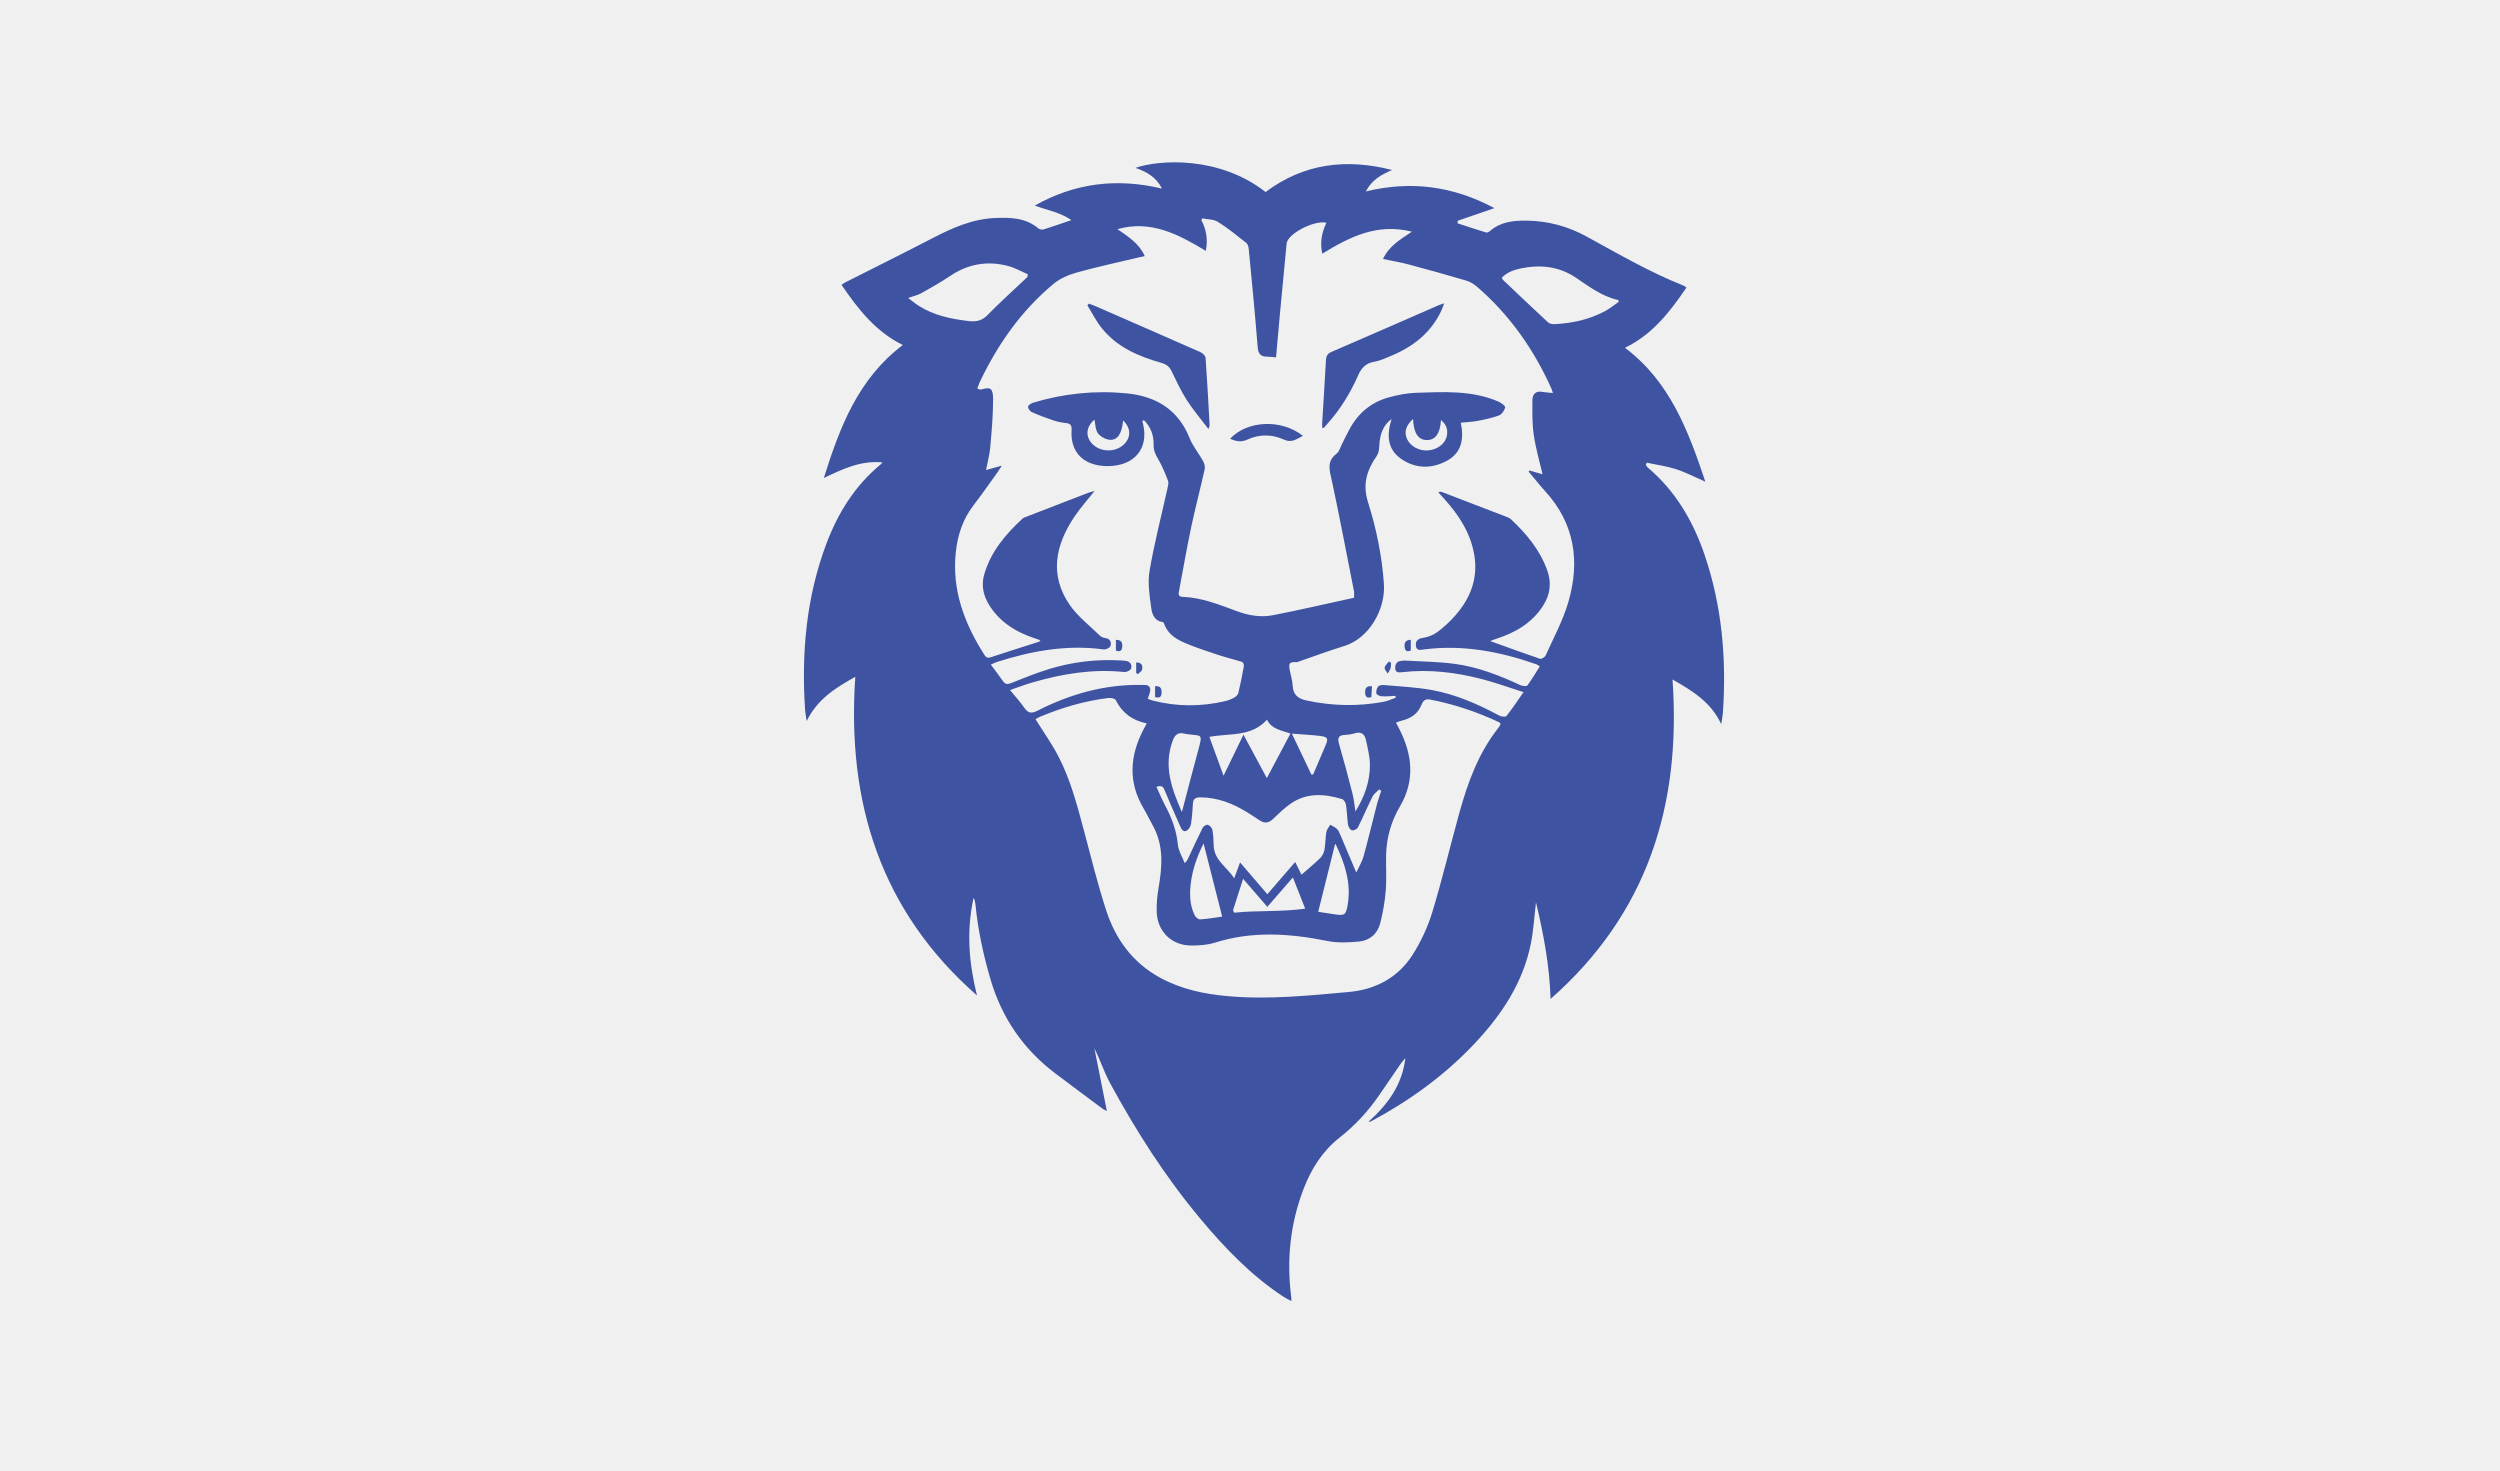
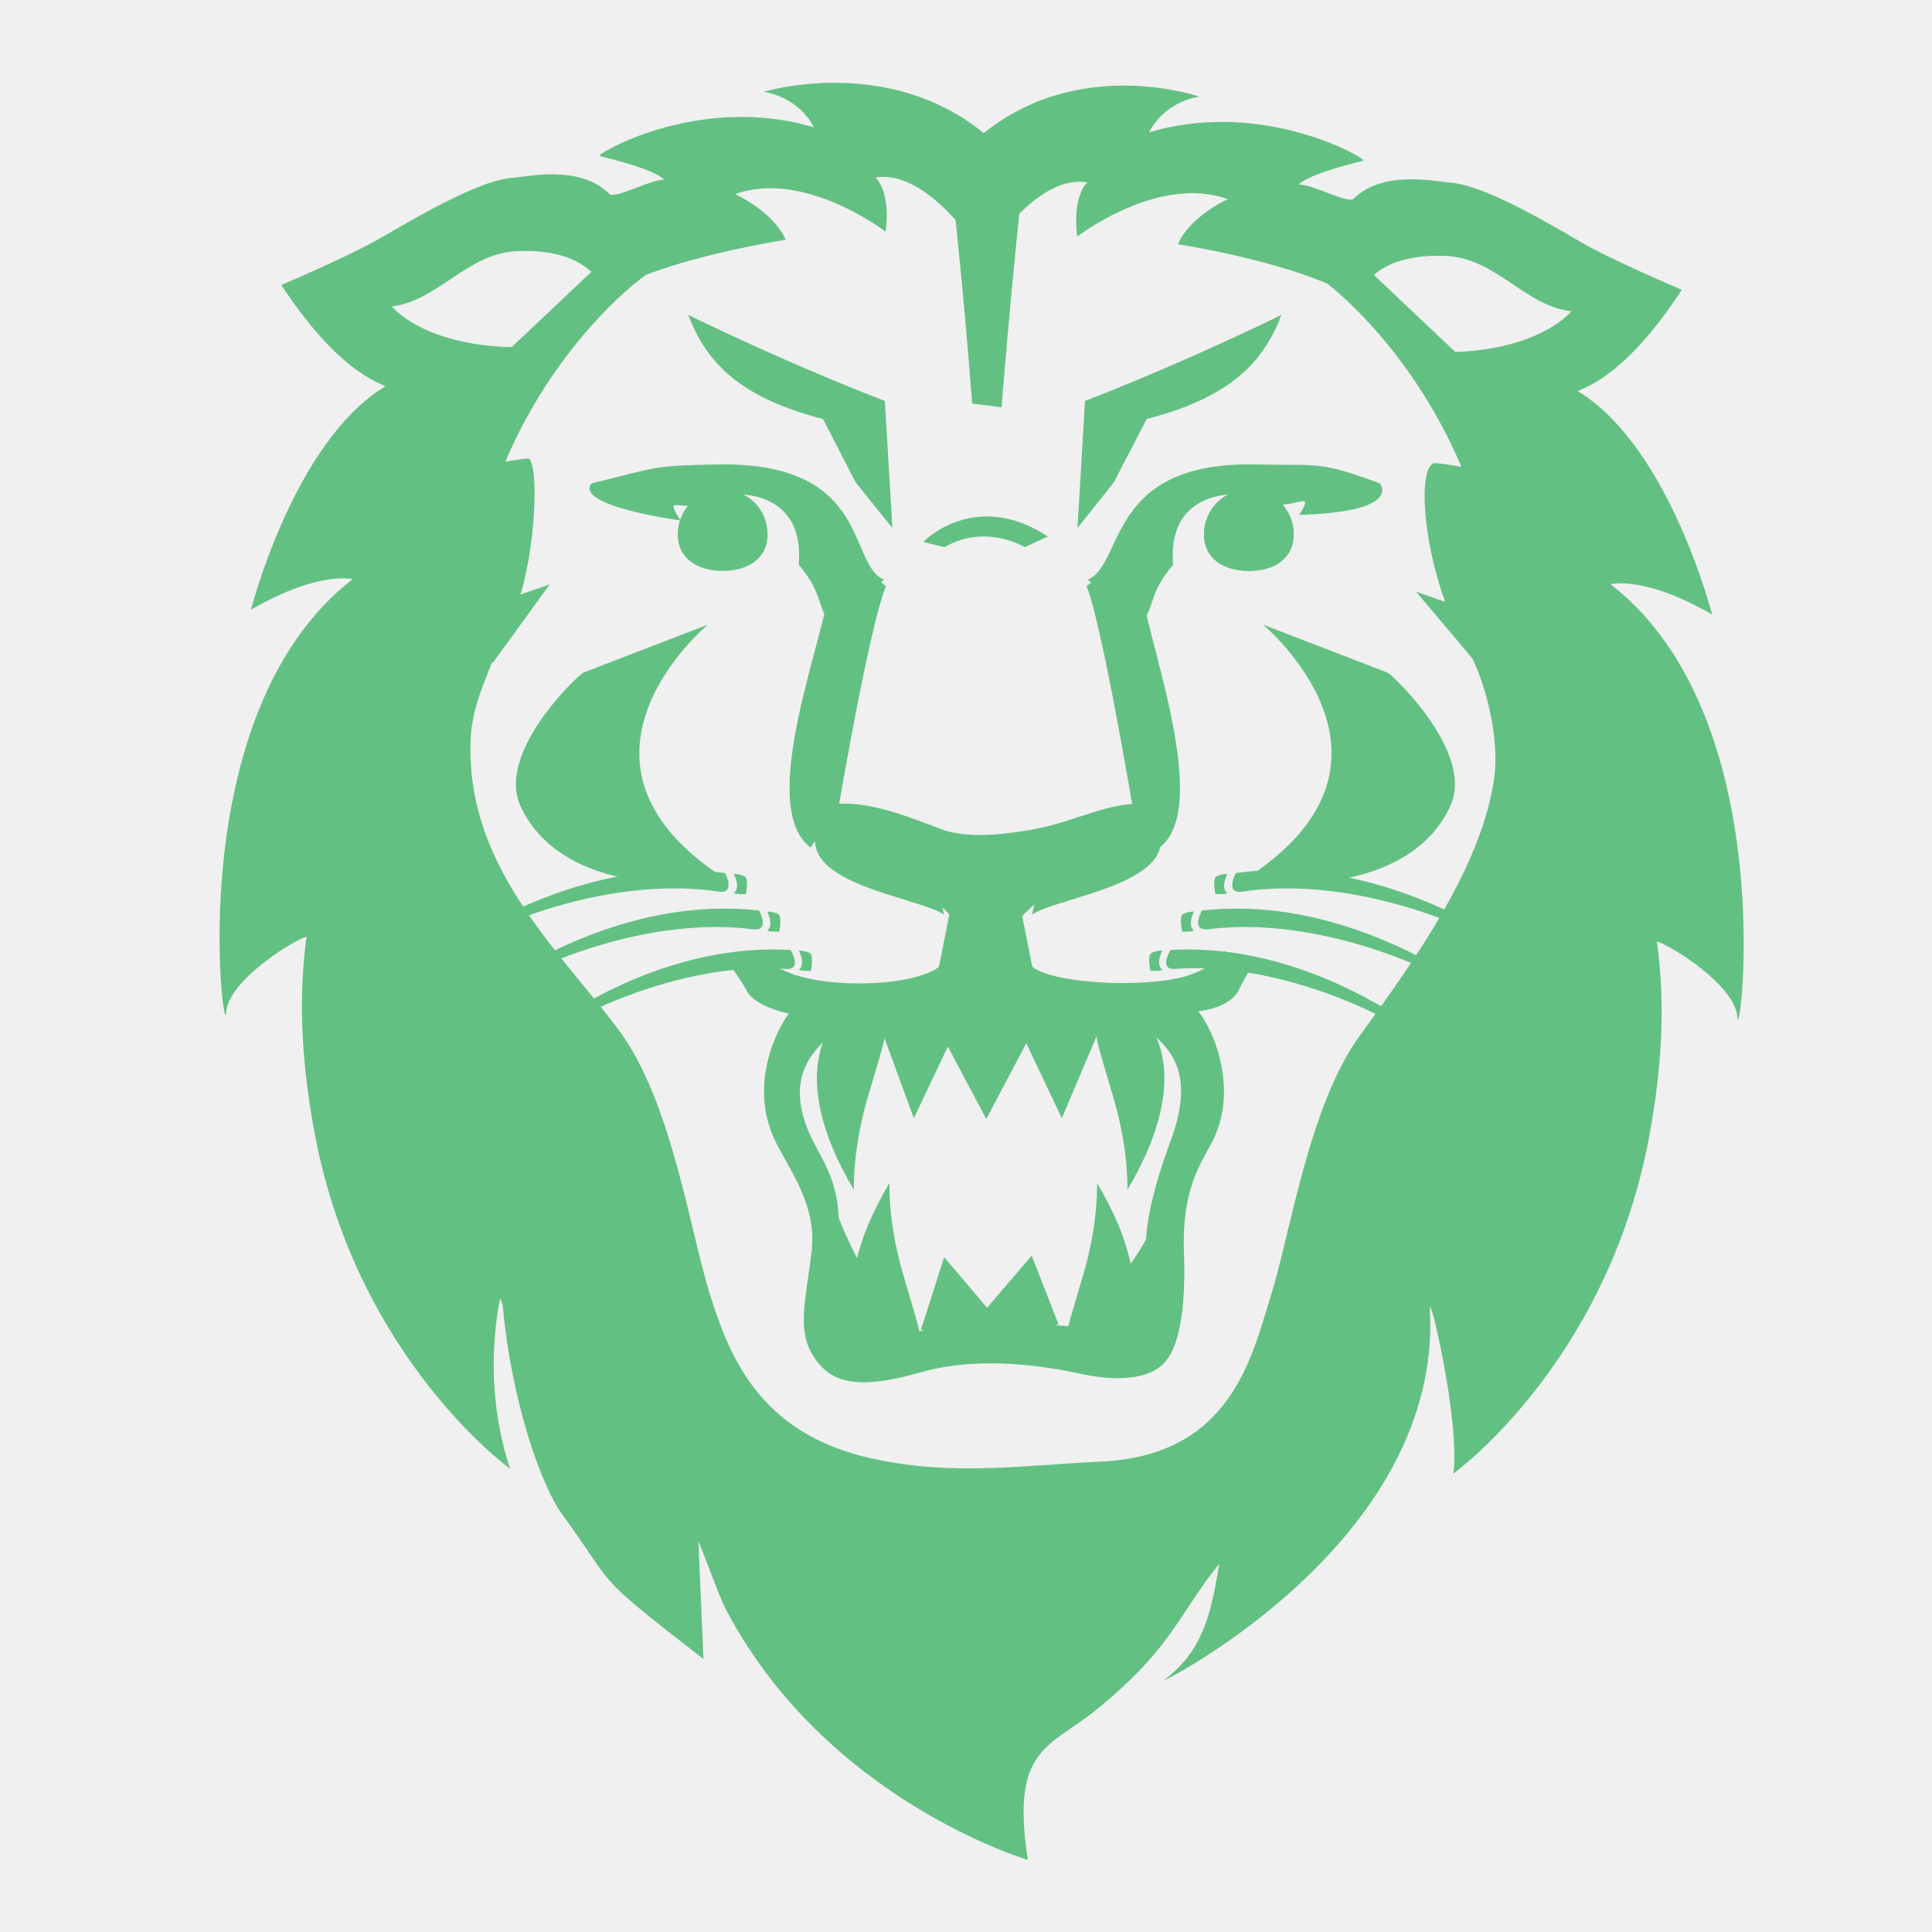
- <svg xmlns="http://www.w3.org/2000/svg" version="1.1" id="Layer_1" x="0px" y="0px" viewBox="0 0 133.965 78.795" style="enable-background:new 0 0 133.965 78.795;" xml:space="preserve">
+ <svg xmlns="http://www.w3.org/2000/svg" version="1.1" id="Layer_1" x="0px" y="0px" viewBox="0 0 100 100" style="enable-background:new 0 0 100 100;" xml:space="preserve">
  <style type="text/css">
- 	.st0{fill:#4153A4;}
- 	.st1{fill:#121245;}
- 	.st2{fill:#ABB8DE;}
- 	.st3{fill:#2C2C81;}
- 	.st4{clip-path:url(#SVGID_2_);fill:#4853A4;}
- 	.st5{clip-path:url(#SVGID_2_);}
- 	.st6{fill:#B8BBD8;}
- 	.st7{fill:#EDEDF5;}
- 	.st8{fill:none;stroke:#121245;stroke-miterlimit:10;}
- 	.st9{fill:none;stroke:#121245;stroke-miterlimit:10;stroke-dasharray:4.104,4.104;}
- 	.st10{fill:#3E54A3;}
- 	.st11{fill:none;stroke:#121245;stroke-miterlimit:10;stroke-dasharray:3.97,3.97;}
- 	.st12{fill:#FFFFFF;}
+ 	.st0{fill:#63C083;}
+ 	.st1{fill:#75C275;}
+ 	.st2{fill:#65C086;}
+ 	.st3{fill:none;stroke:#65C086;stroke-miterlimit:10;}
</style>
  <g>
-     <path class="st10" d="M45.832,36.269c-1.046,0.584-2.02,1.182-2.605,2.366   c-0.037-0.253-0.076-0.427-0.087-0.603c-0.2-3.05,0.063-6.042,1.153-8.924   c0.614-1.624,1.511-3.062,2.858-4.19c0.044-0.037,0.1-0.061,0.123-0.141   c-1.15-0.11-2.128,0.362-3.129,0.837c0.851-2.701,1.826-5.31,4.234-7.127   c-1.456-0.713-2.398-1.922-3.286-3.223c0.08-0.054,0.131-0.097,0.188-0.126   c1.555-0.787,3.118-1.559,4.665-2.363c1.071-0.557,2.151-1.045,3.387-1.093   c0.83-0.033,1.63-0.015,2.31,0.558c0.066,0.056,0.203,0.079,0.287,0.052   c0.473-0.147,0.94-0.314,1.483-0.499c-0.638-0.428-1.316-0.536-1.964-0.776   c2.126-1.205,4.382-1.491,6.818-0.911c-0.323-0.632-0.835-0.904-1.424-1.11   c1.277-0.444,4.498-0.648,6.975,1.295c2.047-1.541,4.33-1.809,6.779-1.182   c-0.558,0.243-1.082,0.516-1.407,1.15c2.428-0.591,4.676-0.286,6.89,0.893   c-0.717,0.247-1.344,0.464-1.972,0.68c0.001,0.045,0.002,0.091,0.002,0.136   c0.507,0.165,1.013,0.335,1.524,0.49c0.059,0.018,0.158-0.037,0.215-0.085   c0.571-0.493,1.256-0.56,1.968-0.55c1.14,0.016,2.206,0.305,3.203,0.852   c1.703,0.932,3.383,1.91,5.194,2.63c0.042,0.017,0.077,0.05,0.157,0.104   c-0.884,1.302-1.828,2.519-3.294,3.228c2.399,1.807,3.382,4.416,4.306,7.175   c-0.582-0.254-1.061-0.508-1.57-0.671c-0.51-0.163-1.048-0.236-1.574-0.348   c-0.015,0.04-0.031,0.081-0.046,0.121c0.036,0.049,0.065,0.106,0.11,0.145   c1.485,1.255,2.425,2.867,3.042,4.681c0.935,2.75,1.176,5.585,0.977,8.468   c-0.012,0.173-0.05,0.344-0.089,0.597c-0.55-1.184-1.536-1.781-2.609-2.394   c0.477,6.775-1.371,12.578-6.534,17.117c-0.056-1.743-0.363-3.429-0.783-5.174   c-0.095,0.792-0.134,1.508-0.273,2.204c-0.426,2.125-1.587,3.852-3.048,5.395   c-1.598,1.688-3.459,3.031-5.503,4.128c-0.039,0.021-0.082,0.033-0.153,0.028   c1.031-0.914,1.808-1.974,1.978-3.407c-0.075,0.088-0.159,0.17-0.224,0.264   c-0.39,0.564-0.777,1.131-1.164,1.698c-0.594,0.872-1.307,1.642-2.132,2.291   c-0.922,0.725-1.512,1.664-1.925,2.73c-0.724,1.872-0.925,3.809-0.674,5.796   c0.007,0.055,0.008,0.111,0.016,0.242c-0.191-0.106-0.342-0.175-0.478-0.266   c-1.703-1.133-3.102-2.589-4.404-4.147c-1.88-2.249-3.448-4.708-4.844-7.278   c-0.319-0.588-0.524-1.239-0.834-1.853c0.218,1.098,0.437,2.196,0.667,3.353   c-0.106-0.051-0.158-0.067-0.198-0.097c-0.858-0.639-1.719-1.275-2.572-1.921   c-1.706-1.291-2.855-2.966-3.46-5.021c-0.389-1.32-0.679-2.658-0.812-4.028   c-0.012-0.12-0.038-0.238-0.099-0.352c-0.393,1.758-0.254,3.493,0.182,5.23   C47.2,48.821,45.367,43.026,45.832,36.269z M61.302,22.52   c-0.029,0.011-0.058,0.021-0.088,0.032c0.019,0.088,0.04,0.176,0.058,0.264   c0.226,1.104-0.341,1.944-1.455,2.124c-0.272,0.044-0.56,0.05-0.833,0.015   c-1.051-0.133-1.627-0.831-1.563-1.892c0.015-0.247-0.035-0.365-0.294-0.393   c-0.23-0.024-0.463-0.069-0.682-0.143c-0.395-0.132-0.786-0.279-1.165-0.449   c-0.094-0.042-0.198-0.201-0.187-0.293c0.01-0.081,0.165-0.175,0.273-0.208   c1.634-0.49,3.303-0.666,5.002-0.499c1.583,0.155,2.766,0.866,3.382,2.407   c0.173,0.432,0.488,0.805,0.716,1.217c0.07,0.127,0.118,0.307,0.088,0.443   c-0.229,1.033-0.501,2.056-0.72,3.09c-0.238,1.126-0.434,2.261-0.646,3.392   c-0.03,0.158-0.088,0.345,0.178,0.355c1.032,0.038,1.974,0.421,2.922,0.771   c0.626,0.231,1.275,0.34,1.92,0.214c1.456-0.283,2.901-0.621,4.35-0.937   c0-0.158,0.015-0.252-0.002-0.339c-0.389-1.973-0.763-3.95-1.184-5.916   c-0.117-0.547-0.309-1.04,0.25-1.466c0.151-0.115,0.207-0.358,0.303-0.544   c0.139-0.269,0.266-0.543,0.413-0.808c0.468-0.846,1.166-1.419,2.099-1.668   c0.469-0.125,0.957-0.226,1.44-0.241c1.498-0.047,3.008-0.143,4.434,0.479   c0.141,0.062,0.365,0.236,0.347,0.304c-0.044,0.165-0.179,0.371-0.328,0.428   c-0.365,0.139-0.756,0.218-1.142,0.292c-0.291,0.056-0.59,0.067-0.91,0.1   c0.177,0.868,0.054,1.617-0.76,2.049c-0.809,0.43-1.655,0.42-2.42-0.099   c-0.769-0.522-0.795-1.299-0.53-2.144c-0.439,0.318-0.633,0.791-0.659,1.464   c-0.007,0.175-0.041,0.378-0.137,0.515c-0.531,0.759-0.768,1.516-0.465,2.476   c0.447,1.417,0.745,2.876,0.851,4.373c0.095,1.346-0.777,2.919-2.126,3.333   c-0.822,0.252-1.628,0.554-2.442,0.834c-0.033,0.011-0.067,0.031-0.1,0.029   c-0.393-0.017-0.45,0.048-0.374,0.444c0.052,0.274,0.14,0.546,0.153,0.822   c0.023,0.485,0.297,0.693,0.73,0.787c1.382,0.298,2.768,0.332,4.158,0.069   c0.218-0.041,0.425-0.142,0.636-0.215c-0.007-0.034-0.014-0.067-0.021-0.101   c-0.237,0.012-0.474,0.04-0.71,0.027c-0.11-0.006-0.286-0.074-0.306-0.147   c-0.03-0.114,0.016-0.282,0.091-0.378c0.054-0.069,0.211-0.089,0.318-0.08   c0.855,0.078,1.718,0.114,2.559,0.267c1.279,0.232,2.465,0.75,3.608,1.366   c0.109,0.059,0.342,0.088,0.389,0.029c0.309-0.386,0.582-0.8,0.92-1.281   c-0.782-0.248-1.479-0.503-2.193-0.69c-1.416-0.369-2.854-0.551-4.32-0.379   c-0.162,0.019-0.356,0.03-0.364-0.207c-0.007-0.198,0.063-0.37,0.302-0.397   c0.069-0.008,0.139-0.025,0.208-0.021c0.903,0.055,1.813,0.059,2.708,0.182   c1.217,0.166,2.36,0.611,3.472,1.129c0.115,0.053,0.345,0.084,0.389,0.026   c0.242-0.32,0.443-0.671,0.667-1.026c-0.091-0.056-0.136-0.095-0.188-0.113   c-1.943-0.678-3.927-1.059-5.995-0.796c-0.195,0.025-0.428,0.097-0.456-0.204   c-0.025-0.263,0.119-0.373,0.393-0.416c0.261-0.041,0.538-0.147,0.75-0.303   c0.343-0.255,0.665-0.55,0.949-0.871c0.808-0.911,1.238-1.958,1.048-3.202   c-0.186-1.211-0.822-2.183-1.62-3.071c-0.105-0.116-0.211-0.231-0.317-0.346   c0.093-0.044,0.148-0.038,0.198-0.018c1.162,0.445,2.324,0.891,3.485,1.339   c0.075,0.029,0.153,0.066,0.21,0.12c0.833,0.778,1.55,1.643,1.942,2.732   c0.24,0.665,0.167,1.294-0.221,1.899c-0.6,0.935-1.487,1.445-2.51,1.774   c-0.112,0.036-0.222,0.08-0.328,0.119c0.905,0.326,1.785,0.651,2.674,0.951   c0.075,0.025,0.26-0.087,0.3-0.177c0.422-0.943,0.925-1.865,1.213-2.848   c0.638-2.174,0.355-4.207-1.233-5.948c-0.31-0.34-0.594-0.704-0.891-1.057   c0.013-0.02,0.027-0.04,0.04-0.06c0.234,0.067,0.468,0.134,0.705,0.202   c-0.168-0.733-0.372-1.417-0.471-2.115c-0.087-0.616-0.078-1.249-0.07-1.873   c0.004-0.303,0.184-0.494,0.536-0.426c0.172,0.033,0.349,0.039,0.56,0.061   c-0.036-0.112-0.048-0.168-0.071-0.22c-0.945-2.109-2.242-3.963-3.999-5.479   c-0.163-0.14-0.364-0.263-0.569-0.324c-1.036-0.306-2.077-0.596-3.121-0.874   c-0.432-0.115-0.876-0.187-1.344-0.285c0.322-0.695,0.918-1.04,1.55-1.464   c-1.867-0.467-3.338,0.283-4.804,1.18c-0.135-0.613-0.024-1.143,0.222-1.655   c-0.586-0.15-1.894,0.485-2.106,1.008c-0.03,0.073-0.031,0.159-0.039,0.24   c-0.116,1.204-0.232,2.408-0.344,3.612c-0.072,0.772-0.138,1.545-0.21,2.35   c-0.189-0.015-0.337-0.036-0.484-0.036c-0.363,0.001-0.473-0.173-0.502-0.534   c-0.138-1.739-0.308-3.475-0.474-5.211c-0.012-0.12-0.045-0.28-0.128-0.346   c-0.497-0.395-0.992-0.798-1.528-1.133c-0.229-0.143-0.557-0.13-0.84-0.188   c-0.016,0.031-0.031,0.063-0.047,0.094c0.27,0.512,0.357,1.045,0.24,1.648   c-1.483-0.895-2.953-1.668-4.735-1.163c0.566,0.396,1.152,0.749,1.464,1.444   c-0.173,0.038-0.308,0.065-0.441,0.097c-1.074,0.257-2.155,0.488-3.217,0.786   c-0.436,0.123-0.89,0.32-1.234,0.607c-1.728,1.437-2.99,3.238-3.95,5.259   c-0.053,0.111-0.087,0.231-0.129,0.345c0.053,0.026,0.073,0.042,0.094,0.044   c0.046,0.005,0.096,0.014,0.139,0.002c0.474-0.138,0.609-0.063,0.61,0.539   c0.001,0.857-0.078,1.716-0.153,2.571c-0.034,0.388-0.14,0.769-0.225,1.212   c0.281-0.078,0.518-0.143,0.846-0.234c-0.121,0.186-0.184,0.292-0.256,0.392   c-0.422,0.585-0.834,1.177-1.273,1.749c-0.564,0.735-0.838,1.585-0.936,2.479   c-0.222,2.041,0.459,3.846,1.541,5.534c0.121,0.19,0.248,0.142,0.415,0.086   c0.805-0.266,1.614-0.52,2.421-0.779c0.048-0.016,0.095-0.037,0.158-0.062   c-0.042-0.04-0.055-0.062-0.074-0.069c-0.098-0.035-0.198-0.066-0.297-0.1   c-0.841-0.288-1.59-0.715-2.148-1.429c-0.467-0.599-0.713-1.251-0.481-2.016   c0.363-1.201,1.14-2.117,2.038-2.947c0.057-0.052,0.143-0.076,0.218-0.105   c1.095-0.425,2.191-0.849,3.287-1.271c0.101-0.039,0.208-0.061,0.358-0.104   c-0.39,0.493-0.774,0.916-1.087,1.385c-1.015,1.519-1.348,3.118-0.245,4.72   c0.433,0.628,1.073,1.114,1.627,1.656c0.069,0.067,0.184,0.107,0.283,0.121   c0.272,0.036,0.331,0.235,0.272,0.428c-0.028,0.092-0.248,0.196-0.365,0.18   c-1.96-0.266-3.846,0.076-5.703,0.667c-0.104,0.033-0.202,0.085-0.343,0.145   c0.237,0.321,0.449,0.596,0.646,0.881c0.121,0.176,0.237,0.191,0.437,0.112   c0.669-0.267,1.339-0.539,2.026-0.75c1.255-0.386,2.545-0.541,3.86-0.465   c0.081,0.005,0.162,0.013,0.243,0.021c0.252,0.025,0.361,0.203,0.309,0.41   c-0.023,0.092-0.244,0.204-0.363,0.191c-1.685-0.181-3.317,0.092-4.927,0.557   c-0.385,0.111-0.761,0.258-1.202,0.409c0.287,0.351,0.546,0.631,0.762,0.943   c0.202,0.293,0.377,0.332,0.711,0.161c1.756-0.894,3.61-1.418,5.6-1.379   c0.187,0.004,0.414-0.021,0.439,0.228c0.015,0.154-0.075,0.318-0.128,0.515   c0.042,0.015,0.158,0.067,0.279,0.098c1.287,0.328,2.578,0.33,3.868,0.026   c0.168-0.04,0.335-0.105,0.485-0.19c0.092-0.052,0.196-0.151,0.219-0.247   c0.114-0.474,0.209-0.954,0.295-1.435c0.013-0.07-0.04-0.209-0.092-0.226   c-0.412-0.133-0.835-0.23-1.245-0.365c-0.585-0.192-1.173-0.384-1.741-0.62   c-0.507-0.211-0.989-0.483-1.191-1.054c-0.014-0.04-0.049-0.098-0.08-0.102   c-0.442-0.05-0.569-0.425-0.612-0.739c-0.091-0.661-0.202-1.356-0.092-2.001   c0.254-1.487,0.636-2.952,0.961-4.427c0.029-0.133,0.073-0.291,0.028-0.406   c-0.155-0.399-0.317-0.8-0.533-1.167c-0.14-0.238-0.244-0.453-0.238-0.738   C61.834,23.342,61.673,22.882,61.302,22.52z M61.449,38.764   c-0.779-0.158-1.321-0.567-1.66-1.249c-0.042-0.084-0.261-0.128-0.389-0.113   c-1.291,0.155-2.524,0.525-3.72,1.027c-0.079,0.033-0.148,0.087-0.19,0.112   c0.422,0.678,0.869,1.304,1.221,1.98c0.648,1.245,1.002,2.599,1.363,3.949   c0.387,1.448,0.744,2.907,1.208,4.331c0.502,1.538,1.422,2.791,2.878,3.588   c1.135,0.621,2.371,0.879,3.643,0.992c2.167,0.193,4.325-0.032,6.477-0.225   c1.415-0.127,2.633-0.762,3.412-1.987c0.443-0.698,0.81-1.475,1.051-2.265   c0.539-1.767,0.965-3.569,1.459-5.35c0.453-1.633,1.027-3.215,2.1-4.565   c0.048-0.06,0.076-0.137,0.113-0.206c-0.038-0.036-0.059-0.068-0.089-0.082   c-1.184-0.556-2.414-0.972-3.702-1.215c-0.25-0.047-0.37,0.069-0.449,0.274   c-0.191,0.491-0.575,0.74-1.067,0.857c-0.096,0.023-0.188,0.066-0.303,0.107   c0.068,0.129,0.122,0.229,0.174,0.33c0.704,1.379,0.858,2.763,0.039,4.158   c-0.469,0.799-0.719,1.664-0.741,2.589c-0.016,0.639,0.031,1.282-0.02,1.918   c-0.047,0.586-0.15,1.174-0.294,1.745c-0.143,0.568-0.56,0.936-1.14,0.99   c-0.56,0.052-1.147,0.08-1.692-0.03c-2.024-0.408-4.028-0.545-6.036,0.091   c-0.391,0.124-0.826,0.149-1.24,0.152c-1.071,0.008-1.852-0.759-1.873-1.835   c-0.008-0.416,0.028-0.839,0.099-1.249c0.199-1.141,0.288-2.265-0.299-3.333   c-0.174-0.316-0.331-0.641-0.514-0.952c-0.821-1.398-0.726-2.793-0.002-4.19   C61.318,39.012,61.371,38.913,61.449,38.764z M61.97,42.165   c0.166,0.358,0.305,0.7,0.479,1.024c0.351,0.652,0.593,1.328,0.669,2.075   c0.034,0.337,0.238,0.658,0.365,0.986c0.138-0.12,0.174-0.226,0.221-0.327   c0.244-0.527,0.484-1.056,0.746-1.574c0.042-0.083,0.212-0.176,0.283-0.15   c0.101,0.036,0.216,0.167,0.235,0.274c0.05,0.273,0.061,0.554,0.069,0.833   c0.023,0.792,0.697,1.138,1.1,1.758c0.121-0.329,0.207-0.563,0.312-0.85   c0.506,0.588,0.971,1.129,1.464,1.703c0.511-0.592,0.986-1.142,1.491-1.727   c0.127,0.257,0.225,0.456,0.337,0.682c0.359-0.315,0.692-0.587,0.998-0.887   c0.114-0.112,0.203-0.282,0.232-0.439c0.058-0.319,0.049-0.649,0.104-0.969   c0.023-0.135,0.136-0.256,0.208-0.383c0.123,0.075,0.264,0.131,0.364,0.23   c0.087,0.086,0.135,0.216,0.185,0.333c0.273,0.638,0.541,1.277,0.844,1.996   c0.142-0.307,0.311-0.57,0.39-0.858c0.259-0.939,0.484-1.887,0.728-2.83   c0.06-0.231,0.146-0.455,0.22-0.683c-0.036-0.027-0.072-0.054-0.108-0.081   c-0.12,0.124-0.279,0.228-0.353,0.375c-0.276,0.55-0.514,1.119-0.791,1.668   c-0.044,0.088-0.229,0.173-0.32,0.149c-0.09-0.024-0.188-0.18-0.205-0.291   c-0.054-0.355-0.056-0.719-0.111-1.074c-0.018-0.115-0.117-0.281-0.213-0.31   c-0.944-0.284-1.885-0.35-2.746,0.243c-0.342,0.236-0.645,0.532-0.946,0.821   c-0.23,0.221-0.454,0.256-0.717,0.081c-0.223-0.148-0.447-0.295-0.674-0.435   c-0.774-0.48-1.597-0.8-2.526-0.801c-0.248-0-0.364,0.086-0.38,0.334   c-0.023,0.359-0.045,0.72-0.101,1.075c-0.021,0.134-0.11,0.3-0.219,0.367   c-0.195,0.118-0.291-0.067-0.357-0.216c-0.278-0.626-0.554-1.253-0.816-1.885   C62.355,42.218,62.308,42.041,61.97,42.165z M55.056,14.843   c0.006-0.049,0.012-0.099,0.018-0.148c-0.353-0.151-0.695-0.35-1.063-0.445   c-1.102-0.285-2.135-0.11-3.091,0.534c-0.499,0.336-1.026,0.634-1.552,0.927   c-0.193,0.108-0.42,0.154-0.706,0.255c0.236,0.176,0.401,0.317,0.584,0.431   c0.807,0.507,1.711,0.692,2.642,0.806c0.407,0.05,0.72-0.006,1.029-0.32   C53.605,16.18,54.34,15.52,55.056,14.843z M80.475,14.882   c0.03,0.056,0.039,0.093,0.063,0.115c0.802,0.761,1.601,1.524,2.412,2.274   c0.08,0.074,0.233,0.103,0.35,0.098c0.952-0.045,1.868-0.246,2.713-0.7   c0.257-0.138,0.486-0.329,0.727-0.495c-0.006-0.032-0.013-0.064-0.019-0.096   c-0.869-0.188-1.556-0.713-2.264-1.191c-0.909-0.613-1.897-0.719-2.94-0.508   C81.131,14.457,80.76,14.585,80.475,14.882z M65.566,41.569   c0.375-0.775,0.704-1.454,1.066-2.202c0.433,0.806,0.825,1.534,1.252,2.329   c0.441-0.833,0.845-1.595,1.266-2.388c-0.497-0.176-1.019-0.237-1.254-0.743   c-0.865,0.948-2.021,0.715-3.09,0.922   C65.052,40.162,65.289,40.812,65.566,41.569z M72.633,43.482   c0.484-0.783,0.783-1.61,0.776-2.505c-0.003-0.443-0.121-0.889-0.215-1.327   c-0.068-0.319-0.265-0.464-0.611-0.353c-0.164,0.053-0.341,0.076-0.514,0.084   c-0.324,0.015-0.413,0.143-0.32,0.466c0.255,0.879,0.492,1.764,0.718,2.651   C72.55,42.819,72.579,43.153,72.633,43.482z M63.333,43.514   c0.3-1.139,0.583-2.249,0.886-3.354c0.232-0.846,0.172-0.726-0.542-0.812   c-0.069-0.008-0.139-0.018-0.206-0.035c-0.314-0.081-0.498,0.035-0.615,0.34   C62.323,41.038,62.79,42.281,63.333,43.514z M65.491,49.117   c-0.344-1.355-0.666-2.621-0.995-3.92c-0.356,0.703-0.609,1.431-0.695,2.208   c-0.062,0.559-0.037,1.119,0.215,1.638c0.049,0.102,0.196,0.229,0.291,0.223   C64.694,49.243,65.08,49.173,65.491,49.117z M70.638,48.86   c0.306,0.046,0.59,0.09,0.874,0.133c0.548,0.082,0.61,0.041,0.706-0.517   c0.197-1.155-0.153-2.204-0.639-3.224c-0.01-0.021-0.056-0.024-0.039-0.017   C71.243,46.429,70.947,47.62,70.638,48.86z M67.912,48.595   c-0.442-0.511-0.847-0.979-1.3-1.504c-0.197,0.617-0.37,1.158-0.542,1.698   c0.024,0.04,0.048,0.08,0.073,0.119c1.242-0.133,2.496-0.033,3.797-0.216   c-0.234-0.595-0.435-1.106-0.659-1.673c-0.254,0.292-0.466,0.535-0.677,0.779   C68.384,48.052,68.164,48.305,67.912,48.595z M70.274,41.509   c0.031-0.004,0.063-0.009,0.094-0.013c0.222-0.52,0.443-1.041,0.666-1.561   c0.148-0.345,0.116-0.444-0.249-0.492c-0.49-0.064-0.986-0.084-1.558-0.13   C69.595,40.083,69.935,40.796,70.274,41.509z M60.183,22.533   c-0.067,0.71-0.3,1.073-0.725,1.032c-0.224-0.022-0.497-0.172-0.627-0.351   c-0.137-0.189-0.13-0.482-0.184-0.725c-0.436,0.363-0.497,0.873-0.145,1.266   c0.434,0.484,1.257,0.51,1.727,0.056C60.614,23.439,60.607,22.93,60.183,22.533   z M75.719,22.452c-0.394,0.359-0.489,0.705-0.318,1.079   c0.182,0.399,0.68,0.657,1.164,0.601c0.489-0.057,0.887-0.37,0.967-0.778   c0.063-0.325-0.022-0.599-0.315-0.845c-0.045,0.731-0.306,1.079-0.762,1.072   C75.996,23.575,75.754,23.214,75.719,22.452z" />
-     <path class="st10" d="M64.757,22.991c-0.426-0.562-0.834-1.038-1.169-1.562   c-0.312-0.488-0.555-1.021-0.81-1.543c-0.116-0.239-0.275-0.364-0.535-0.438   c-1.236-0.35-2.4-0.845-3.224-1.89c-0.29-0.368-0.503-0.797-0.751-1.199   c0.026-0.029,0.053-0.058,0.079-0.087c0.099,0.036,0.199,0.067,0.296,0.109   c1.896,0.827,3.793,1.653,5.685,2.49c0.116,0.051,0.266,0.191,0.274,0.299   c0.087,1.206,0.15,2.413,0.217,3.62C64.821,22.821,64.801,22.853,64.757,22.991   z" />
-     <path class="st10" d="M77.389,16.254c-0.069,0.176-0.106,0.292-0.158,0.401   c-0.565,1.206-1.545,1.947-2.745,2.438c-0.279,0.114-0.561,0.245-0.854,0.295   c-0.441,0.076-0.678,0.324-0.85,0.715c-0.418,0.951-0.954,1.831-1.653,2.606   c-0.062,0.069-0.119,0.142-0.182,0.21c-0.012,0.013-0.042,0.011-0.087,0.022   c-0.005-0.081-0.016-0.157-0.012-0.232c0.068-1.136,0.143-2.272,0.204-3.408   c0.012-0.222,0.079-0.35,0.299-0.445c1.908-0.823,3.811-1.659,5.716-2.49   C77.147,16.33,77.233,16.307,77.389,16.254z" />
-     <path class="st10" d="M65.916,23.511c0.926-0.992,2.756-1.065,3.902-0.155   c-0.338,0.166-0.594,0.396-1.021,0.2c-0.636-0.291-1.315-0.296-1.96,0.001   C66.515,23.707,66.241,23.653,65.916,23.511z" />
-     <path class="st10" d="M61.896,37.353c0-0.195,0-0.376,0-0.579   c0.241-0.03,0.353,0.074,0.35,0.32C62.243,37.302,62.184,37.438,61.896,37.353z" />
-     <path class="st10" d="M73.519,36.769c-0.011,0.207-0.021,0.387-0.032,0.58   c-0.194,0.075-0.31,0.027-0.332-0.191C73.132,36.917,73.193,36.746,73.519,36.769   z" />
-     <path class="st10" d="M59.797,34.861c0-0.2,0-0.381,0-0.572   c0.276-0.013,0.359,0.132,0.34,0.363C60.122,34.847,60.037,34.956,59.797,34.861z" />
-     <path class="st10" d="M74.541,35.517c-0.008,0.1,0,0.205-0.029,0.298   c-0.031,0.099-0.098,0.186-0.15,0.278c-0.06-0.106-0.179-0.221-0.164-0.315   c0.019-0.12,0.146-0.223,0.226-0.333C74.464,35.47,74.502,35.494,74.541,35.517z   " />
-     <path class="st10" d="M75.599,34.856c-0.214,0.099-0.308,0.014-0.332-0.189   c-0.027-0.232,0.054-0.374,0.332-0.383C75.599,34.482,75.599,34.668,75.599,34.856z" />
-     <path class="st10" d="M60.884,35.499c0.296-0.005,0.364,0.17,0.314,0.384   c-0.022,0.094-0.151,0.164-0.231,0.245c-0.028-0.024-0.056-0.048-0.084-0.071   C60.884,35.871,60.884,35.686,60.884,35.499z" />
+     <path class="st0" d="M43.28,52.79c0,0-2.77,2.61,0.92,8.8c0,0-0.09-1.91,0.64-4.53c0.46-1.63,1.02-3.22,1.02-3.92   S43.92,52.79,43.28,52.79z" />
+     <path class="st0" d="M59.27,52.79c0,0,2.77,2.61-0.92,8.8c0,0,0.09-1.91-0.65-4.53c-0.46-1.63-1.01-3.22-1.01-3.92   S58.62,52.79,59.27,52.79" />
+     <path class="st0" d="M45.12,70.03c0,0-2.77-2.61,0.92-8.8c0,0-0.09,1.93,0.65,4.53c0.46,1.63,1.01,3.23,1.01,3.92   S45.77,70.03,45.12,70.03" />
+     <path class="st0" d="M57.7,70.03c0,0,2.77-2.61-0.92-8.8c0,0,0.09,1.93-0.65,4.53c-0.46,1.63-1.01,3.23-1.01,3.92   S57.05,70.03,57.7,70.03z" />
+     <path class="st0" d="M45.64,53.35l1.66,4.53l1.76-3.71l1.99,3.75L53.12,54l1.84,3.88l1.81-4.27c0,0-4.39-2.1-5.68-2.1   C49.8,51.51,46.01,52.96,45.64,53.35z" />
+     <path class="st0" d="M47.67,68.82l1.2-3.75l2.22,2.62l2.31-2.7l1.39,3.56c0,0-2.96,0.78-3.88,0.78   C49.98,69.34,47.67,68.82,47.67,68.82z" />
+     <path class="st0" d="M60.57,59.11c-1.02,2.74-1.37,4.8-1.21,5.69c0.23,1.32,0.03,3.08-0.98,3.84c-0.7,0.52-1.61,0.11-2.37,0.06   c-0.74-0.06-5.68-0.52-8.77,0.29c-1.84,0.48-2.95,0.41-3.35-0.23c-0.93-1.51-0.35-2.66-0.41-3.84c-0.11-2.37,0.09-3.16-1.16-5.4   c-1.26-2.28-1.52-4.47,1.13-6.24c1.5,0.2,2.25,0.41,4.44,0.16c1.39-0.16,2.89-0.48,3-1.29h0.22c0.11,0.82,1.71,1.2,3,1.27   c2.57,0.14,2.26,0.32,5.19-0.23C60.13,54.02,62.09,55.08,60.57,59.11 M63.36,49.24c-0.23,0.46-0.78,0.82-1.61,1.16   c-1.89,0.78-7.16,0.58-8.32-0.36l-0.69-3.48h-3.45l-0.69,3.48c-1.16,0.94-5.31,1.19-7.62,0.36c-0.85-0.32-1.39-0.7-1.62-1.16   l-1.84,0.32c0,0,0.94,1.33,1.16,1.77c0.2,0.41,1.04,0.9,2.15,1.13c-0.49,0.62-2.22,3.68-0.62,6.77c0.86,1.64,2.08,3.27,1.79,5.63   c-0.34,2.8-0.87,4.31,0.46,5.81c1.04,1.17,2.78,1.04,5.2,0.36c3.46-0.99,7.33-0.12,8.43,0.11c1.11,0.23,3.23,0.47,4.21-0.64   c0.98-1.1,1.05-3.86,0.98-5.69c-0.11-3.05,0.75-4.41,1.39-5.57c1.53-2.79,0.12-5.97-0.65-6.9c1.29-0.14,1.9-0.71,2.05-1.01   c0.22-0.44,0.91-1.69,0.91-1.69L63.36,49.24z" />
+     <path class="st0" d="M42.96,61.49c0.16,1.31,1.48,3.78,1.48,3.78c-0.66,1.98,0.82,4.94,0.82,4.94l-1.81,0.16l-1.15-4.6L42.96,61.49   " />
+     <path class="st0" d="M59.94,62.47c-0.1,1.15-1.43,2.96-1.43,2.96l-0.1,4.1l1.43,0.66l0.71-4.94L59.94,62.47" />
+     <path class="st0" d="M36.64,32.33c0,0-8.68,7.2,1.11,13.29c0,0-8.39,1.29-10.8-3.88c-1.29-2.77,2.91-6.73,3.23-6.92" />
+     <path class="st0" d="M65.37,32.33c0,0,8.68,7.2-1.11,13.29c0,0,8.39,1.29,10.8-3.88c1.29-2.77-2.92-6.73-3.23-6.92" />
+     <path class="st0" d="M50.85,76.12c0.01,0.08,0.02,0.16,0.03,0.24C51.13,76.29,50.85,76.12,50.85,76.12" />
+     <path class="st0" d="M26.73,13c2.09-0.1,3.24,0.48,3.88,1.07l-4.13,3.9c-4.63-0.12-6.2-2.11-6.2-2.11   C22.67,15.58,24.15,13.13,26.73,13 M38.05,10.05c3.57-1.3,7.79,1.94,7.79,1.94c0.28-2.12-0.52-2.8-0.52-2.8   c2.74-0.46,5.48,3.94,5.48,3.94l0.12,0.28c0,0,2.63-4.43,5.36-3.97c0,0-0.8,0.68-0.52,2.8c0,0,4.21-3.24,7.79-1.93   c0,0-1.94,0.86-2.58,2.33c0,0,4.57,0.7,7.73,2.04c1.77,1.39,4.91,4.67,6.94,9.48c-0.45-0.08-0.9-0.15-1.31-0.19   c-1.03-0.1-0.74,4.84,1.07,8.62c1.74,2.69,2.15,5.89,1.96,7.51c-0.58,4.74-4.36,9.9-6.99,13.52c-2.63,3.62-3.61,10.36-4.6,13.48   c-0.99,3.13-2.03,8.22-8.75,8.55c-4.19,0.2-7.72,0.76-11.9-0.16c-5.92-1.31-7.4-5.42-8.39-8.54c-0.98-3.13-1.97-9.87-4.6-13.49   c-2.63-3.62-7.23-7.77-7.73-13.53c-0.25-2.94,0.38-3.81,1.61-7.03c1.77-2.59,1.98-9.23,1.3-9.17c-0.37,0.04-0.75,0.09-1.15,0.16   c2.17-5.11,5.6-8.46,7.27-9.66c3.11-1.19,7.24-1.82,7.24-1.82C39.99,10.91,38.05,10.05,38.05,10.05 M74.87,13.25   c2.58,0.12,4.06,2.59,6.46,2.86c0,0-1.52,1.94-6,2.11l-4.22-3.99C71.75,13.67,72.89,13.16,74.87,13.25 M83.36,30.24   c0,0,1.75-0.47,5.26,1.57c0,0-2.22-8.68-6.92-11.54c-0.23-0.14,2.03-0.18,5.35-5.27c0,0-3.62-1.53-5.26-2.49   c-2.67-1.58-5.26-2.96-6.74-3.06c-0.65-0.03-3.44-0.7-4.99,0.84c-0.28,0.27-2.09-0.74-2.83-0.74c0,0,0.28-0.49,3.33-1.23   c0.27-0.06-5.14-3.25-11.08-1.47c0,0,0.62-1.49,2.59-1.85c0,0-6.14-2.15-11.15,1.89C45.9,2.8,39.54,4.75,39.54,4.75   c1.97,0.37,2.58,1.84,2.58,1.84c-5.94-1.78-11.35,1.42-11.08,1.49c3.05,0.73,3.33,1.22,3.33,1.22c-0.73,0-2.55,1.02-2.83,0.74   c-1.54-1.55-4.33-0.88-4.98-0.84c-1.48,0.09-4.06,1.48-6.74,3.05c-1.64,0.97-5.26,2.5-5.26,2.5c3.33,5.08,5.59,5.12,5.35,5.27   c-4.71,2.86-6.92,11.54-6.92,11.54c3.51-2.04,5.26-1.58,5.26-1.58c-8.95,6.93-6.65,24.14-6.55,22.44c0.1-1.66,3.46-3.74,4.17-3.94   c-0.36,2.57-0.4,5.91,0.44,10.31c2.22,11.57,10.09,17.23,10.09,17.23c-1.15-3.51-0.92-6.73-0.52-8.81c0.08,0.14,0.14,0.3,0.15,0.44   c0.46,5.04,2.04,9.33,3.05,10.71c2.89,3.93,1.36,2.89,7.33,7.51l-0.26-6.1c0.22,0.51,1.12,2.96,1.39,3.47   c5.17,9.93,15.66,13.03,15.66,13.03c-0.89-5.85,1.07-5.76,3.63-7.84c2.55-2.09,3.54-3.53,4.55-5.06l0.01-0.01l0.03-0.05   c0.49-0.74,0.99-1.51,1.69-2.37c-0.46,2.77-0.89,4.53-2.88,6.04c-0.33,0.24,14.45-7.13,13.78-19.2c-0.06-1.11,1.56,5.72,1.22,8.49   c0,0,7.87-5.66,10.09-17.23c0.85-4.4,0.8-7.74,0.44-10.31c0.72,0.2,4.08,2.28,4.17,3.94C90.01,54.37,92.32,37.15,83.36,30.24" />
+     <path class="st0" d="M47.78,28.05c0,0,2.67-2.77,6.46-0.28l-1.2,0.55c0,0-2.03-1.24-4.15,0L47.78,28.05" />
+     <path class="st0" d="M63.96,45.19c0,0-0.58,1.1,0.35,0.96c5.01-0.78,11.88,1.2,16.85,4.99C81.16,51.14,73.17,43.93,63.96,45.19" />
+     <path class="st0" d="M63.53,45.23c0,0-0.36,0.69-0.03,0.97c0.12,0.1-0.59,0.08-0.59,0.08s-0.18-0.79,0.06-0.92   C63.22,45.23,63.53,45.23,63.53,45.23" />
+     <path class="st0" d="M62.21,47.13c0,0-0.61,1.08,0.33,0.97c5.03-0.66,11.85,1.48,16.72,5.38C79.26,53.48,71.44,46.09,62.21,47.13" />
+     <path class="st0" d="M61.8,47.18c0,0-0.35,0.68-0.03,0.96c0.12,0.1-0.58,0.08-0.58,0.08S61,47.42,61.25,47.3   C61.49,47.18,61.8,47.18,61.8,47.18" />
+     <path class="st0" d="M60.59,49.17c0,0-0.67,1.05,0.26,0.98c5.06-0.38,11.74,2.16,16.39,6.34C77.25,56.48,69.86,48.65,60.59,49.17" />
+     <path class="st0" d="M60.16,49.2c0,0-0.35,0.68-0.03,0.97c0.12,0.1-0.58,0.08-0.58,0.08s-0.19-0.8,0.06-0.93   C59.85,49.2,60.16,49.2,60.16,49.2" />
+     <path class="st0" d="M37.53,45.19c0,0,0.58,1.1-0.35,0.96c-5.01-0.78-11.88,1.2-16.85,4.99C20.34,51.14,28.33,43.93,37.53,45.19" />
+     <path class="st0" d="M37.98,45.23c0,0,0.36,0.69,0.03,0.97c-0.12,0.1,0.59,0.08,0.59,0.08s0.18-0.79-0.06-0.92   C38.28,45.23,37.98,45.23,37.98,45.23" />
+     <path class="st0" d="M39.29,47.13c0,0,0.61,1.08-0.33,0.97c-5.03-0.66-11.85,1.48-16.72,5.38C22.24,53.48,30.06,46.09,39.29,47.13" />
+     <path class="st0" d="M39.71,47.18c0,0,0.35,0.68,0.03,0.96c-0.12,0.1,0.59,0.08,0.59,0.08s0.18-0.79-0.07-0.92   C40.01,47.18,39.71,47.18,39.71,47.18" />
+     <path class="st0" d="M40.92,49.17c0,0,0.66,1.05-0.27,0.98c-5.06-0.38-11.74,2.16-16.39,6.34C24.25,56.48,31.64,48.65,40.92,49.17" />
+     <path class="st0" d="M41.35,49.2c0,0,0.35,0.68,0.03,0.97c-0.12,0.1,0.59,0.08,0.59,0.08s0.18-0.8-0.07-0.93   C41.65,49.2,41.35,49.2,41.35,49.2" />
+     <polygon class="st0" points="25.5,34.32 28.45,30.25 23.14,32.07  " />
+     <polygon class="st0" points="76.92,34.92 73.3,30.63 78.61,32.47  " />
+     <path class="st0" d="M44.29,24.97l-1.69-3.28c-4.35-1.13-6.03-2.93-6.98-5.39c5.87,2.84,10.18,4.45,10.18,4.45l0.39,6.58   L44.29,24.97" />
+     <path class="st0" d="M49.11,8.21h3.95c-0.75,6.81-1.22,12.87-1.22,12.87l-1.52-0.19C49.77,13.7,49.11,8.21,49.11,8.21" />
+     <path class="st0" d="M59.65,42.86c-0.08,0.08-0.01,0.17-0.11,0.26c0.2-0.23-0.11-0.23-0.14-0.5c0.95-0.63,0-0.95,0-0.95   c-1.73-0.32-3.67,0.85-5.83,1.24c-0.95,0.17-3.32,0.6-4.87,0c-2.05-0.79-4.09-1.56-5.83-1.24c0,0-0.51,0.17-0.4,0.52   c-0.26,0.13-0.5,0.53-0.23,1.69c0.47,2.05,5.52,2.68,6.62,3.46c0,0-0.02-0.15-0.08-0.37c0.91,0.82,1.54,1.98,1.49,3.84   c0,0-0.13,0.82,0.87,0.42c1,0.41,0.88-0.42,0.88-0.42c-0.44-1.75,0.33-3,1.52-3.99c-0.09,0.3-0.12,0.52-0.12,0.52   c1.1-0.78,6.15-1.42,6.62-3.46C60.51,41.84,59.65,42.86,59.65,42.86" />
+     <path class="st0" d="M45.86,30.34c-0.82,1.88-2.44,11.34-2.44,11.34l-1.46,2.19c-2.94-2.19,0.98-11.49,0.98-13.7   C42.95,27.97,45.86,30.34,45.86,30.34" />
+     <path class="st0" d="M57.65,24.97l1.7-3.28c4.35-1.13,6.03-2.93,6.98-5.39c-5.87,2.84-10.17,4.45-10.17,4.45l-0.39,6.58   L57.65,24.97" />
+     <path class="st0" d="M56.24,30.34c0.78,1.88,2.37,11.34,2.37,11.34l1.41,2.19c2.84-2.19-0.95-11.49-0.95-13.7   C59.07,27.97,56.24,30.34,56.24,30.34" />
+     <path class="st0" d="M39.73,27.65c0,1.28-1.04,1.9-2.32,1.9c-1.28,0-2.33-0.62-2.33-1.9c0-1.28,1.04-2.32,2.33-2.32   C38.7,25.33,39.73,26.37,39.73,27.65" />
+     <path class="st0" d="M30.63,25.02c3.56-0.88,3.15-0.91,6.46-0.98c8.04-0.16,6.76,5.16,8.66,5.96l-2.51,2.55   c-1.08-1.08-0.49-1.66-1.9-3.32c0.32-3.63-2.81-3.91-4.42-3.52c-1.33,1.17-2.73-0.4-1.7,1.23C29.35,26.05,30.63,25.02,30.63,25.02" />
+     <path class="st0" d="M62.32,27.65c0,1.28,1.04,1.9,2.32,1.9c1.28,0,2.32-0.62,2.32-1.9c0-1.28-1.04-2.32-2.32-2.32   C63.36,25.33,62.32,26.37,62.32,27.65" />
+     <path class="st0" d="M62.32,27.65c0,1.28,1.04,1.9,2.32,1.9c1.28,0,2.32-0.62,2.32-1.9c0-1.28-1.04-2.32-2.32-2.32   C63.36,25.33,62.32,26.37,62.32,27.65z" />
+     <path class="st0" d="M71.42,25.02c-3.15-1.17-3.15-0.91-6.46-0.98c-7.69-0.16-6.76,5.16-8.65,5.96l2.51,2.55   c1.08-1.08,0.49-1.66,1.9-3.32c-0.31-3.63,2.81-3.91,4.42-3.52c1.32,1.17,3.14-0.69,2.11,0.94C72.67,26.49,71.42,25.02,71.42,25.02   " />
+     <path class="st0" d="M65.97,26.86c0,0.71-0.53,1.29-1.2,1.29c-0.67,0-1.2-0.58-1.2-1.29c0-0.71,0.53-1.28,1.2-1.28   C65.44,25.57,65.97,26.14,65.97,26.86" />
  </g>
</svg>
